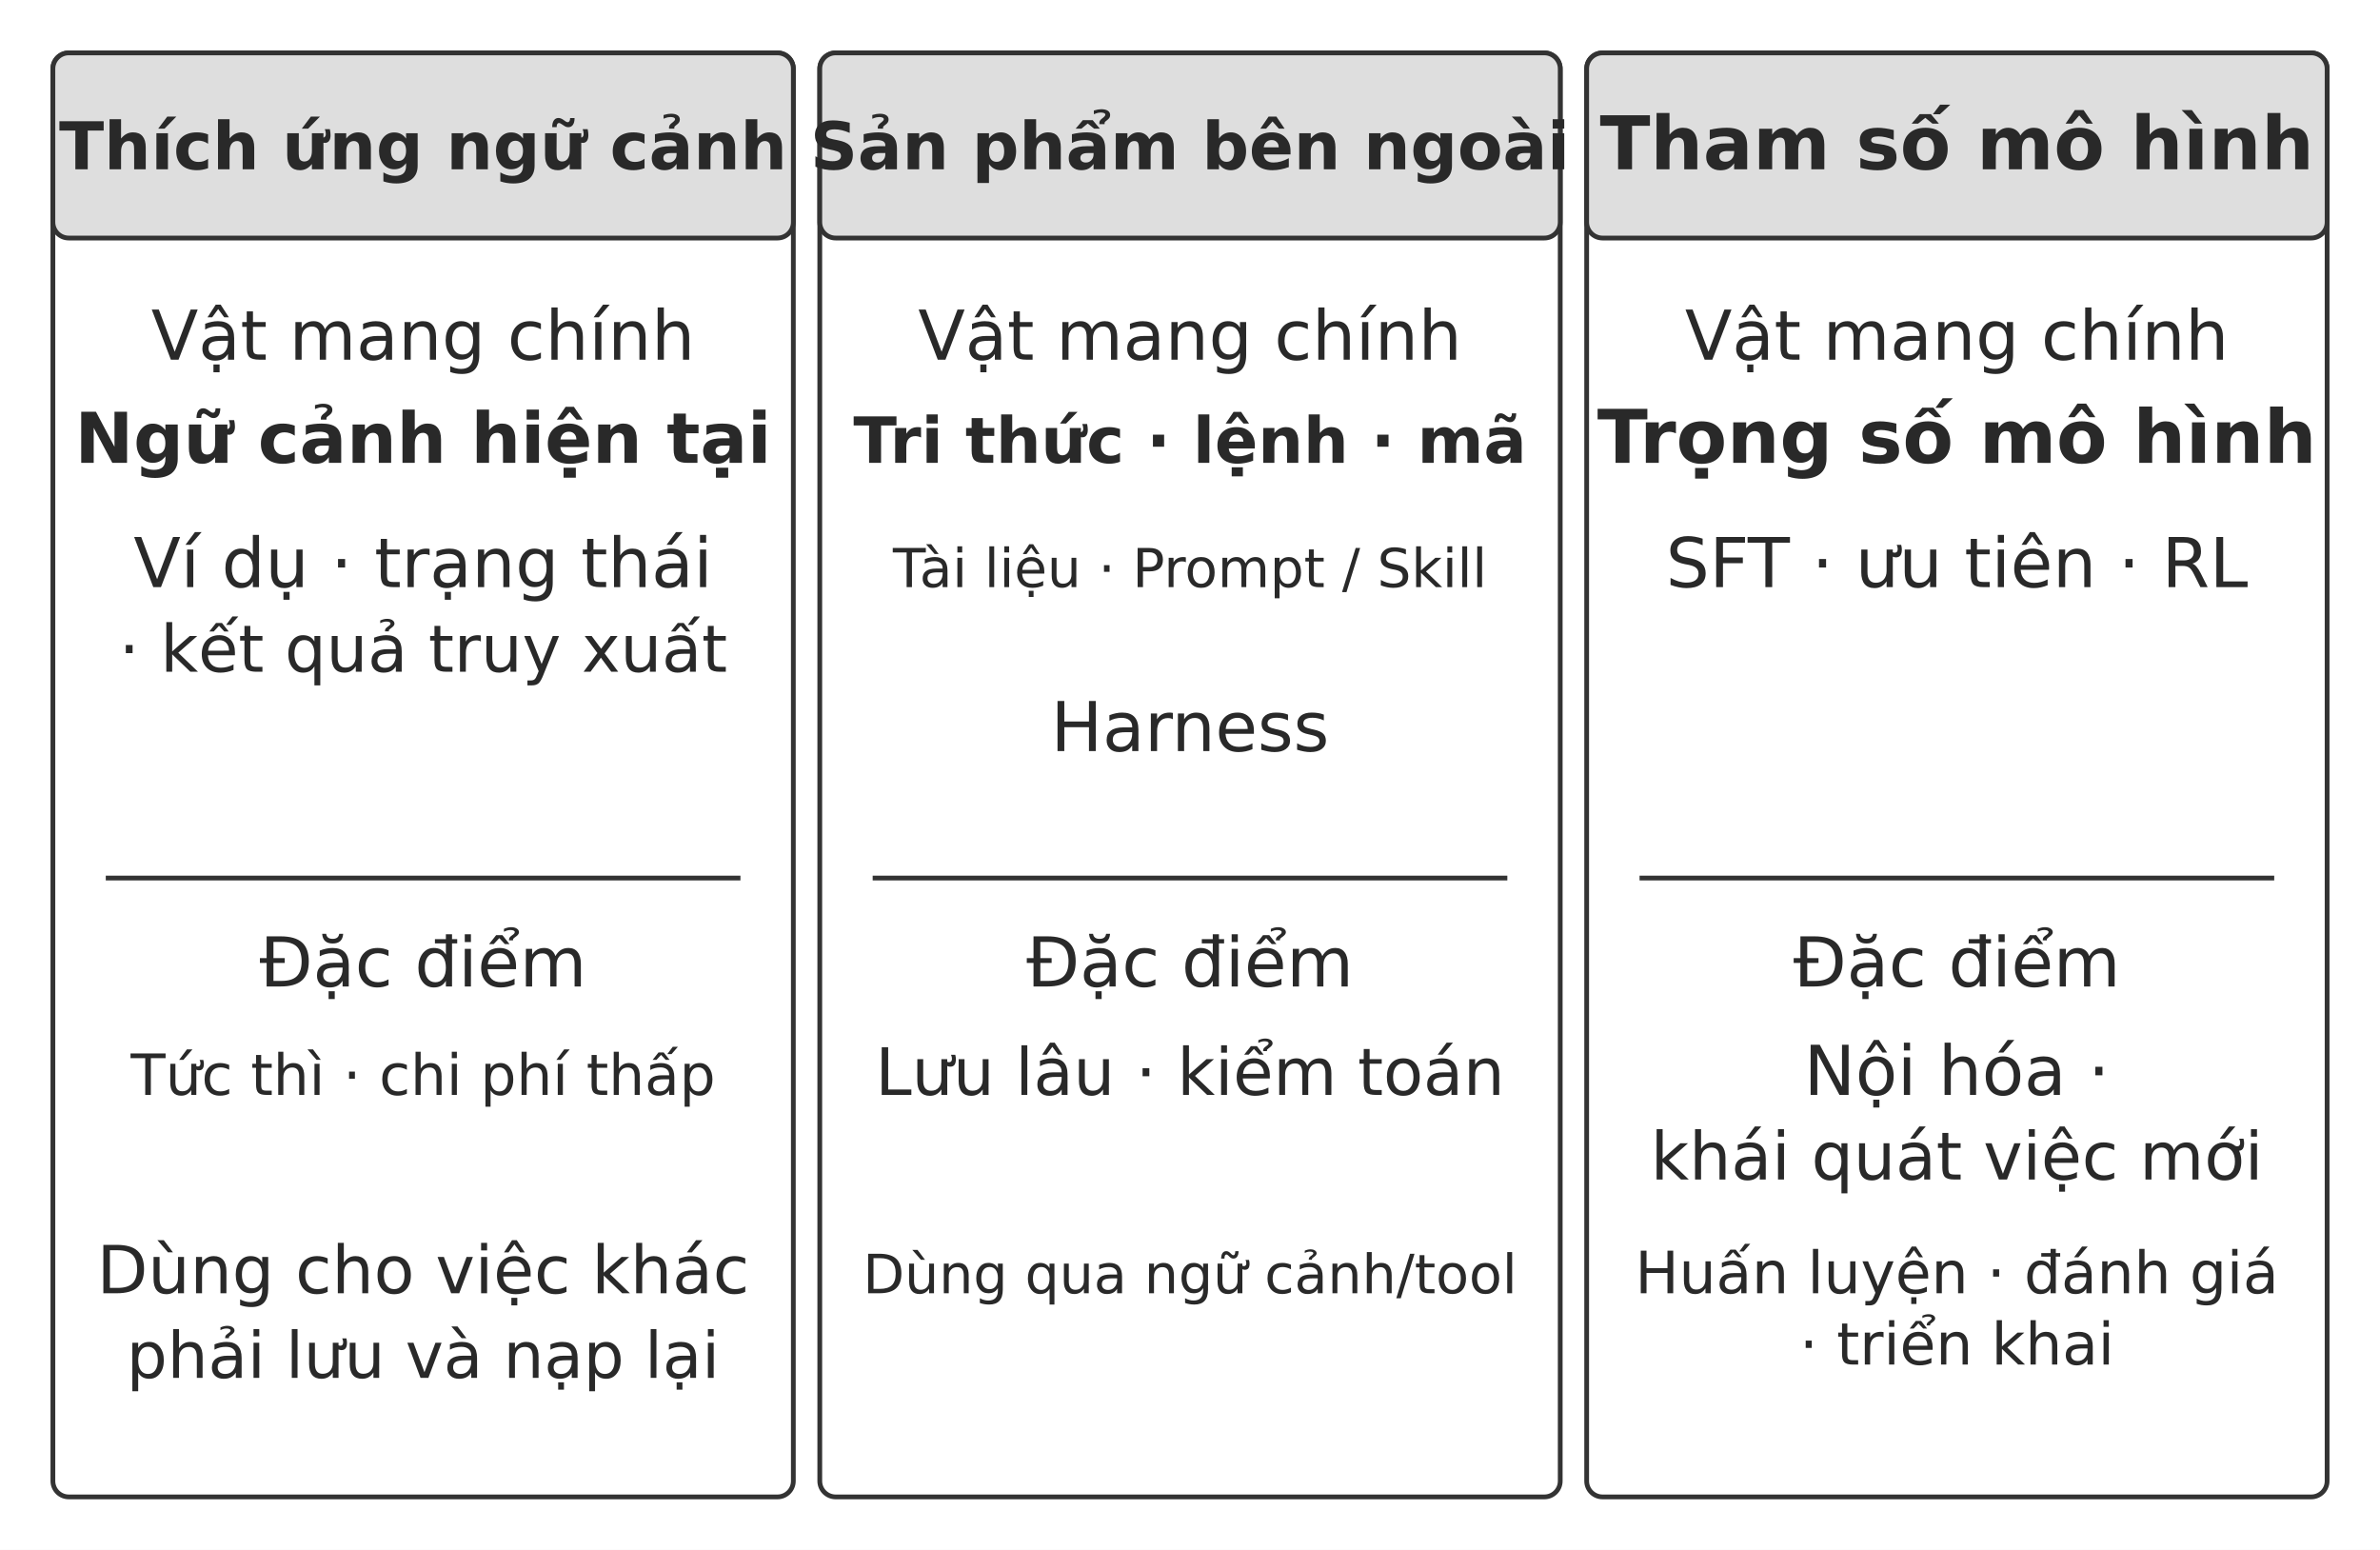
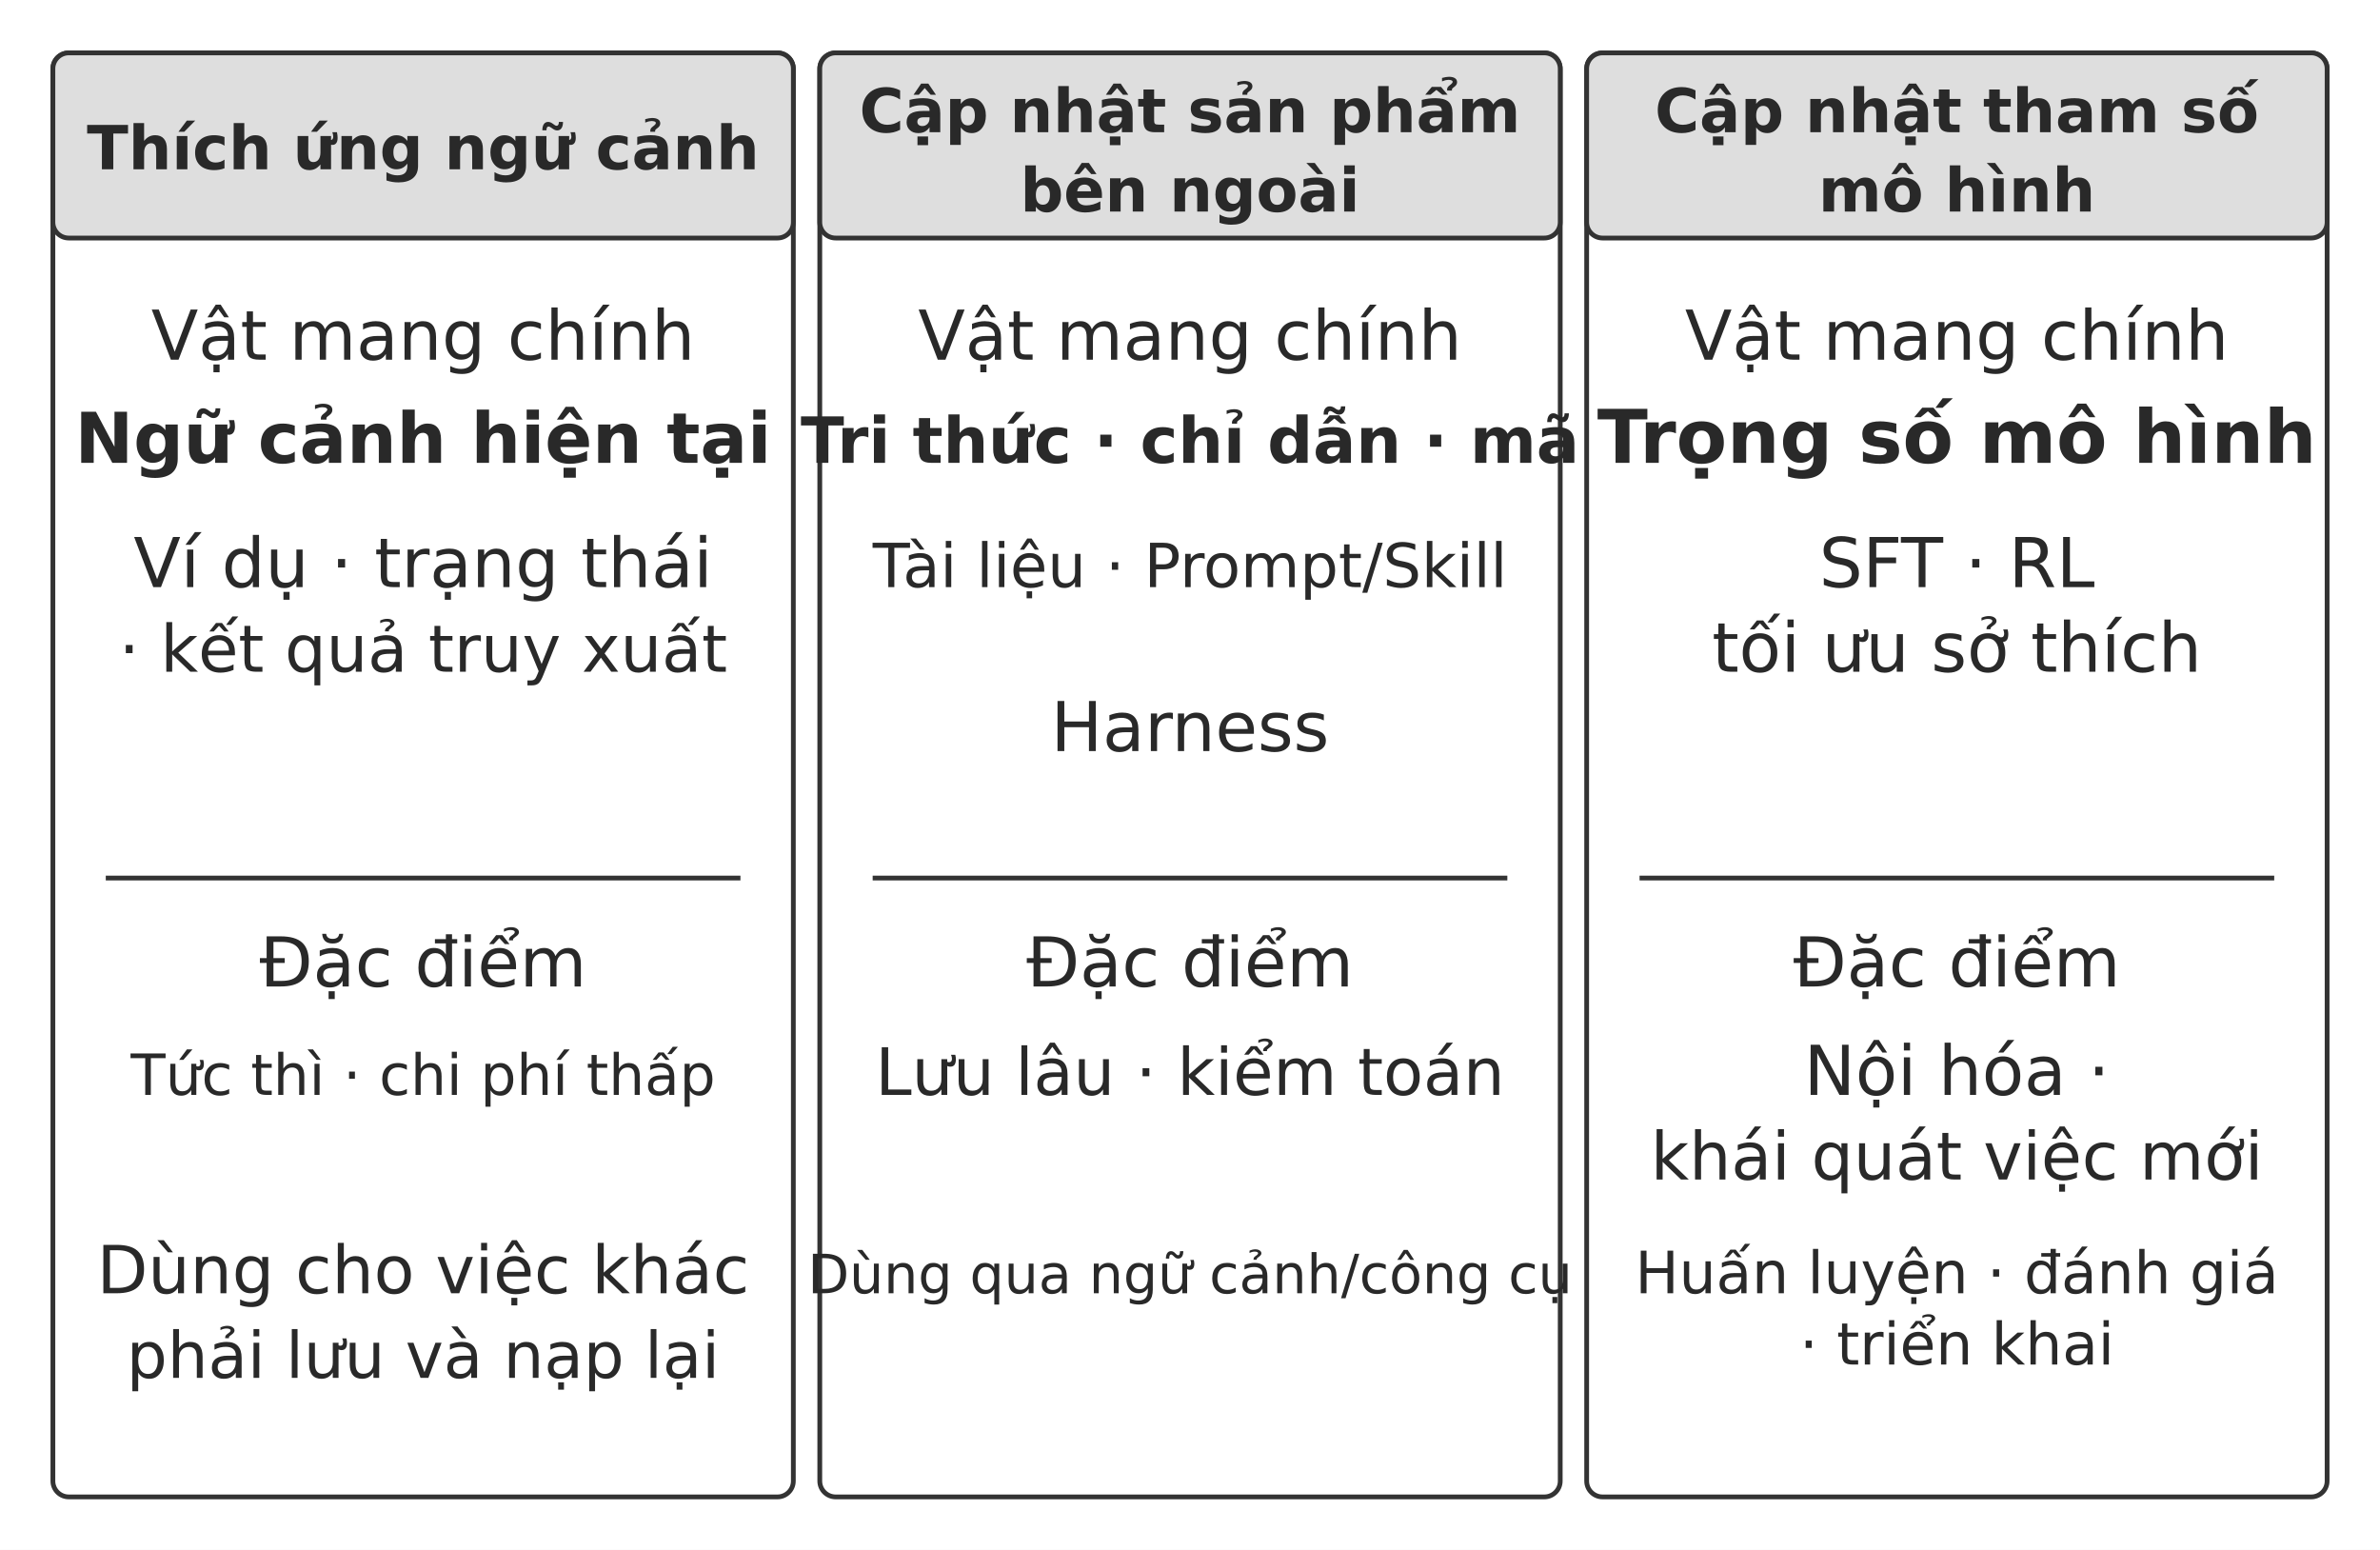
<svg xmlns="http://www.w3.org/2000/svg" width="106.000mm" height="69.018mm" viewBox="0 0 900 586" role="img" aria-labelledby="title desc">
  <defs>
    <marker id="arrow" viewBox="0 0 10 10" refX="9" refY="5" markerWidth="7" markerHeight="7" orient="auto-start-reverse">
      <path d="M0 0 L10 5 L0 10 Z" fill="#333333" />
    </marker>
  </defs>
  <rect width="900" height="586" fill="#ffffff" y="0" />
  <rect x="20" y="20" width="280" height="546" rx="6" fill="#ffffff" stroke="#333333" stroke-width="1.8" />
  <rect x="20" y="20" width="280" height="70" rx="6" fill="#dedede" stroke="#333333" stroke-width="1.8" />
-   <text x="160" y="64" text-anchor="middle" font-family="&quot;DejaVu Sans&quot;, Arial, &quot;Helvetica Neue&quot;, sans-serif" font-size="24.9" font-weight="700" fill="#292929">Thích ứng ngữ cảnh</text>
+   <text x="160" y="64" text-anchor="middle" font-family="&quot;DejaVu Sans&quot;, Arial, &quot;Helvetica Neue&quot;, sans-serif" font-size="23" font-weight="700" fill="#292929">Thích ứng ngữ cảnh</text>
  <text x="160" y="136" text-anchor="middle" font-family="&quot;DejaVu Sans&quot;, Arial, &quot;Helvetica Neue&quot;, sans-serif" font-size="26.0" font-weight="400" fill="#292929">Vật mang chính</text>
  <text x="160" y="175" text-anchor="middle" font-family="&quot;DejaVu Sans&quot;, Arial, &quot;Helvetica Neue&quot;, sans-serif" font-size="26.5" font-weight="700" fill="#292929">Ngữ cảnh hiện tại</text>
  <text x="160" y="222" text-anchor="middle" font-family="&quot;DejaVu Sans&quot;, Arial, &quot;Helvetica Neue&quot;, sans-serif" font-size="26.0" font-weight="400" fill="#292929">Ví dụ · trạng thái</text>
  <text x="160" y="254" text-anchor="middle" font-family="&quot;DejaVu Sans&quot;, Arial, &quot;Helvetica Neue&quot;, sans-serif" font-size="24.7" font-weight="400" fill="#292929">· kết quả truy xuất</text>
  <path d="M40 332 L280 332" fill="none" stroke="#333333" stroke-width="1.8" />
  <text x="160" y="373" text-anchor="middle" font-family="&quot;DejaVu Sans&quot;, Arial, &quot;Helvetica Neue&quot;, sans-serif" font-size="26.0" font-weight="400" fill="#292929">Đặc điểm</text>
  <text x="160" y="414" text-anchor="middle" font-family="&quot;DejaVu Sans&quot;, Arial, &quot;Helvetica Neue&quot;, sans-serif" font-size="21.5" font-weight="400" fill="#292929">Tức thì · chi phí thấp</text>
  <text x="160" y="489" text-anchor="middle" font-family="&quot;DejaVu Sans&quot;, Arial, &quot;Helvetica Neue&quot;, sans-serif" font-size="25.1" font-weight="400" fill="#292929">Dùng cho việc khác</text>
  <text x="160" y="521" text-anchor="middle" font-family="&quot;DejaVu Sans&quot;, Arial, &quot;Helvetica Neue&quot;, sans-serif" font-size="24.3" font-weight="400" fill="#292929">phải lưu và nạp lại</text>
  <rect x="310" y="20" width="280" height="546" rx="6" fill="#ffffff" stroke="#333333" stroke-width="1.8" />
  <rect x="310" y="20" width="280" height="70" rx="6" fill="#dedede" stroke="#333333" stroke-width="1.8" />
-   <text x="450" y="64" text-anchor="middle" font-family="&quot;DejaVu Sans&quot;, Arial, &quot;Helvetica Neue&quot;, sans-serif" font-size="24.9" font-weight="700" fill="#292929">Sản phẩm bên ngoài</text>
+   <text x="450" y="50" text-anchor="middle" font-family="&quot;DejaVu Sans&quot;, Arial, &quot;Helvetica Neue&quot;, sans-serif" font-size="23" font-weight="700" fill="#292929">Cập nhật sản phẩm</text>
+   <text x="450" y="80" text-anchor="middle" font-family="&quot;DejaVu Sans&quot;, Arial, &quot;Helvetica Neue&quot;, sans-serif" font-size="23" font-weight="700" fill="#292929">bên ngoài</text>
  <text x="450" y="136" text-anchor="middle" font-family="&quot;DejaVu Sans&quot;, Arial, &quot;Helvetica Neue&quot;, sans-serif" font-size="26.0" font-weight="400" fill="#292929">Vật mang chính</text>
-   <text x="450" y="175" text-anchor="middle" font-family="&quot;DejaVu Sans&quot;, Arial, &quot;Helvetica Neue&quot;, sans-serif" font-size="24.1" font-weight="700" fill="#292929">Tri thức · lệnh · mã</text>
-   <text x="450" y="222" text-anchor="middle" font-family="&quot;DejaVu Sans&quot;, Arial, &quot;Helvetica Neue&quot;, sans-serif" font-size="20.3" font-weight="400" fill="#292929">Tài liệu · Prompt / Skill</text>
+   <text x="450" y="175" text-anchor="middle" font-family="&quot;DejaVu Sans&quot;, Arial, &quot;Helvetica Neue&quot;, sans-serif" font-size="24.1" font-weight="700" fill="#292929">Tri thức · chỉ dẫn · mã</text>
+   <text x="450" y="222" text-anchor="middle" font-family="&quot;DejaVu Sans&quot;, Arial, &quot;Helvetica Neue&quot;, sans-serif" font-size="23" font-weight="400" fill="#292929">Tài liệu · Prompt/Skill</text>
  <text x="450" y="284" text-anchor="middle" font-family="&quot;DejaVu Sans&quot;, Arial, &quot;Helvetica Neue&quot;, sans-serif" font-size="26.0" font-weight="400" fill="#292929">Harness</text>
  <path d="M330 332 L570 332" fill="none" stroke="#333333" stroke-width="1.8" />
  <text x="450" y="373" text-anchor="middle" font-family="&quot;DejaVu Sans&quot;, Arial, &quot;Helvetica Neue&quot;, sans-serif" font-size="26.0" font-weight="400" fill="#292929">Đặc điểm</text>
  <text x="450" y="414" text-anchor="middle" font-family="&quot;DejaVu Sans&quot;, Arial, &quot;Helvetica Neue&quot;, sans-serif" font-size="24.7" font-weight="400" fill="#292929">Lưu lâu · kiểm toán</text>
-   <text x="450" y="489" text-anchor="middle" font-family="&quot;DejaVu Sans&quot;, Arial, &quot;Helvetica Neue&quot;, sans-serif" font-size="20.5" font-weight="400" fill="#292929">Dùng qua ngữ cảnh/tool</text>
+   <text x="450" y="489" text-anchor="middle" font-family="&quot;DejaVu Sans&quot;, Arial, &quot;Helvetica Neue&quot;, sans-serif" font-size="20.5" font-weight="400" fill="#292929">Dùng qua ngữ cảnh/công cụ</text>
  <rect x="600" y="20" width="280" height="546" rx="6" fill="#ffffff" stroke="#333333" stroke-width="1.8" />
  <rect x="600" y="20" width="280" height="70" rx="6" fill="#dedede" stroke="#333333" stroke-width="1.8" />
-   <text x="740" y="64" text-anchor="middle" font-family="&quot;DejaVu Sans&quot;, Arial, &quot;Helvetica Neue&quot;, sans-serif" font-size="28.0" font-weight="700" fill="#292929">Tham số mô hình</text>
+   <text x="740" y="50" text-anchor="middle" font-family="&quot;DejaVu Sans&quot;, Arial, &quot;Helvetica Neue&quot;, sans-serif" font-size="23" font-weight="700" fill="#292929">Cập nhật tham số</text>
+   <text x="740" y="80" text-anchor="middle" font-family="&quot;DejaVu Sans&quot;, Arial, &quot;Helvetica Neue&quot;, sans-serif" font-size="23" font-weight="700" fill="#292929">mô hình</text>
  <text x="740" y="136" text-anchor="middle" font-family="&quot;DejaVu Sans&quot;, Arial, &quot;Helvetica Neue&quot;, sans-serif" font-size="26.0" font-weight="400" fill="#292929">Vật mang chính</text>
  <text x="740" y="175" text-anchor="middle" font-family="&quot;DejaVu Sans&quot;, Arial, &quot;Helvetica Neue&quot;, sans-serif" font-size="28.0" font-weight="700" fill="#292929">Trọng số mô hình</text>
-   <text x="740" y="222" text-anchor="middle" font-family="&quot;DejaVu Sans&quot;, Arial, &quot;Helvetica Neue&quot;, sans-serif" font-size="26.0" font-weight="400" fill="#292929">SFT · ưu tiên · RL</text>
+   <text x="740" y="222" text-anchor="middle" font-family="&quot;DejaVu Sans&quot;, Arial, &quot;Helvetica Neue&quot;, sans-serif" font-size="26.0" font-weight="400" fill="#292929">SFT · RL</text>
+   <text x="740" y="254" text-anchor="middle" font-family="&quot;DejaVu Sans&quot;, Arial, &quot;Helvetica Neue&quot;, sans-serif" font-size="26.0" font-weight="400" fill="#292929">tối ưu sở thích</text>
  <path d="M620 332 L860 332" fill="none" stroke="#333333" stroke-width="1.8" />
  <text x="740" y="373" text-anchor="middle" font-family="&quot;DejaVu Sans&quot;, Arial, &quot;Helvetica Neue&quot;, sans-serif" font-size="26.0" font-weight="400" fill="#292929">Đặc điểm</text>
  <text x="740" y="414" text-anchor="middle" font-family="&quot;DejaVu Sans&quot;, Arial, &quot;Helvetica Neue&quot;, sans-serif" font-size="26.0" font-weight="400" fill="#292929">Nội hóa ·</text>
  <text x="740" y="446" text-anchor="middle" font-family="&quot;DejaVu Sans&quot;, Arial, &quot;Helvetica Neue&quot;, sans-serif" font-size="25.1" font-weight="400" fill="#292929">khái quát việc mới</text>
  <text x="740" y="489" text-anchor="middle" font-family="&quot;DejaVu Sans&quot;, Arial, &quot;Helvetica Neue&quot;, sans-serif" font-size="22.1" font-weight="400" fill="#292929">Huấn luyện · đánh giá</text>
  <text x="740" y="515.952" text-anchor="middle" font-family="&quot;DejaVu Sans&quot;, Arial, &quot;Helvetica Neue&quot;, sans-serif" font-size="22.1" font-weight="400" fill="#292929">· triển khai</text>
  <defs />
</svg>
